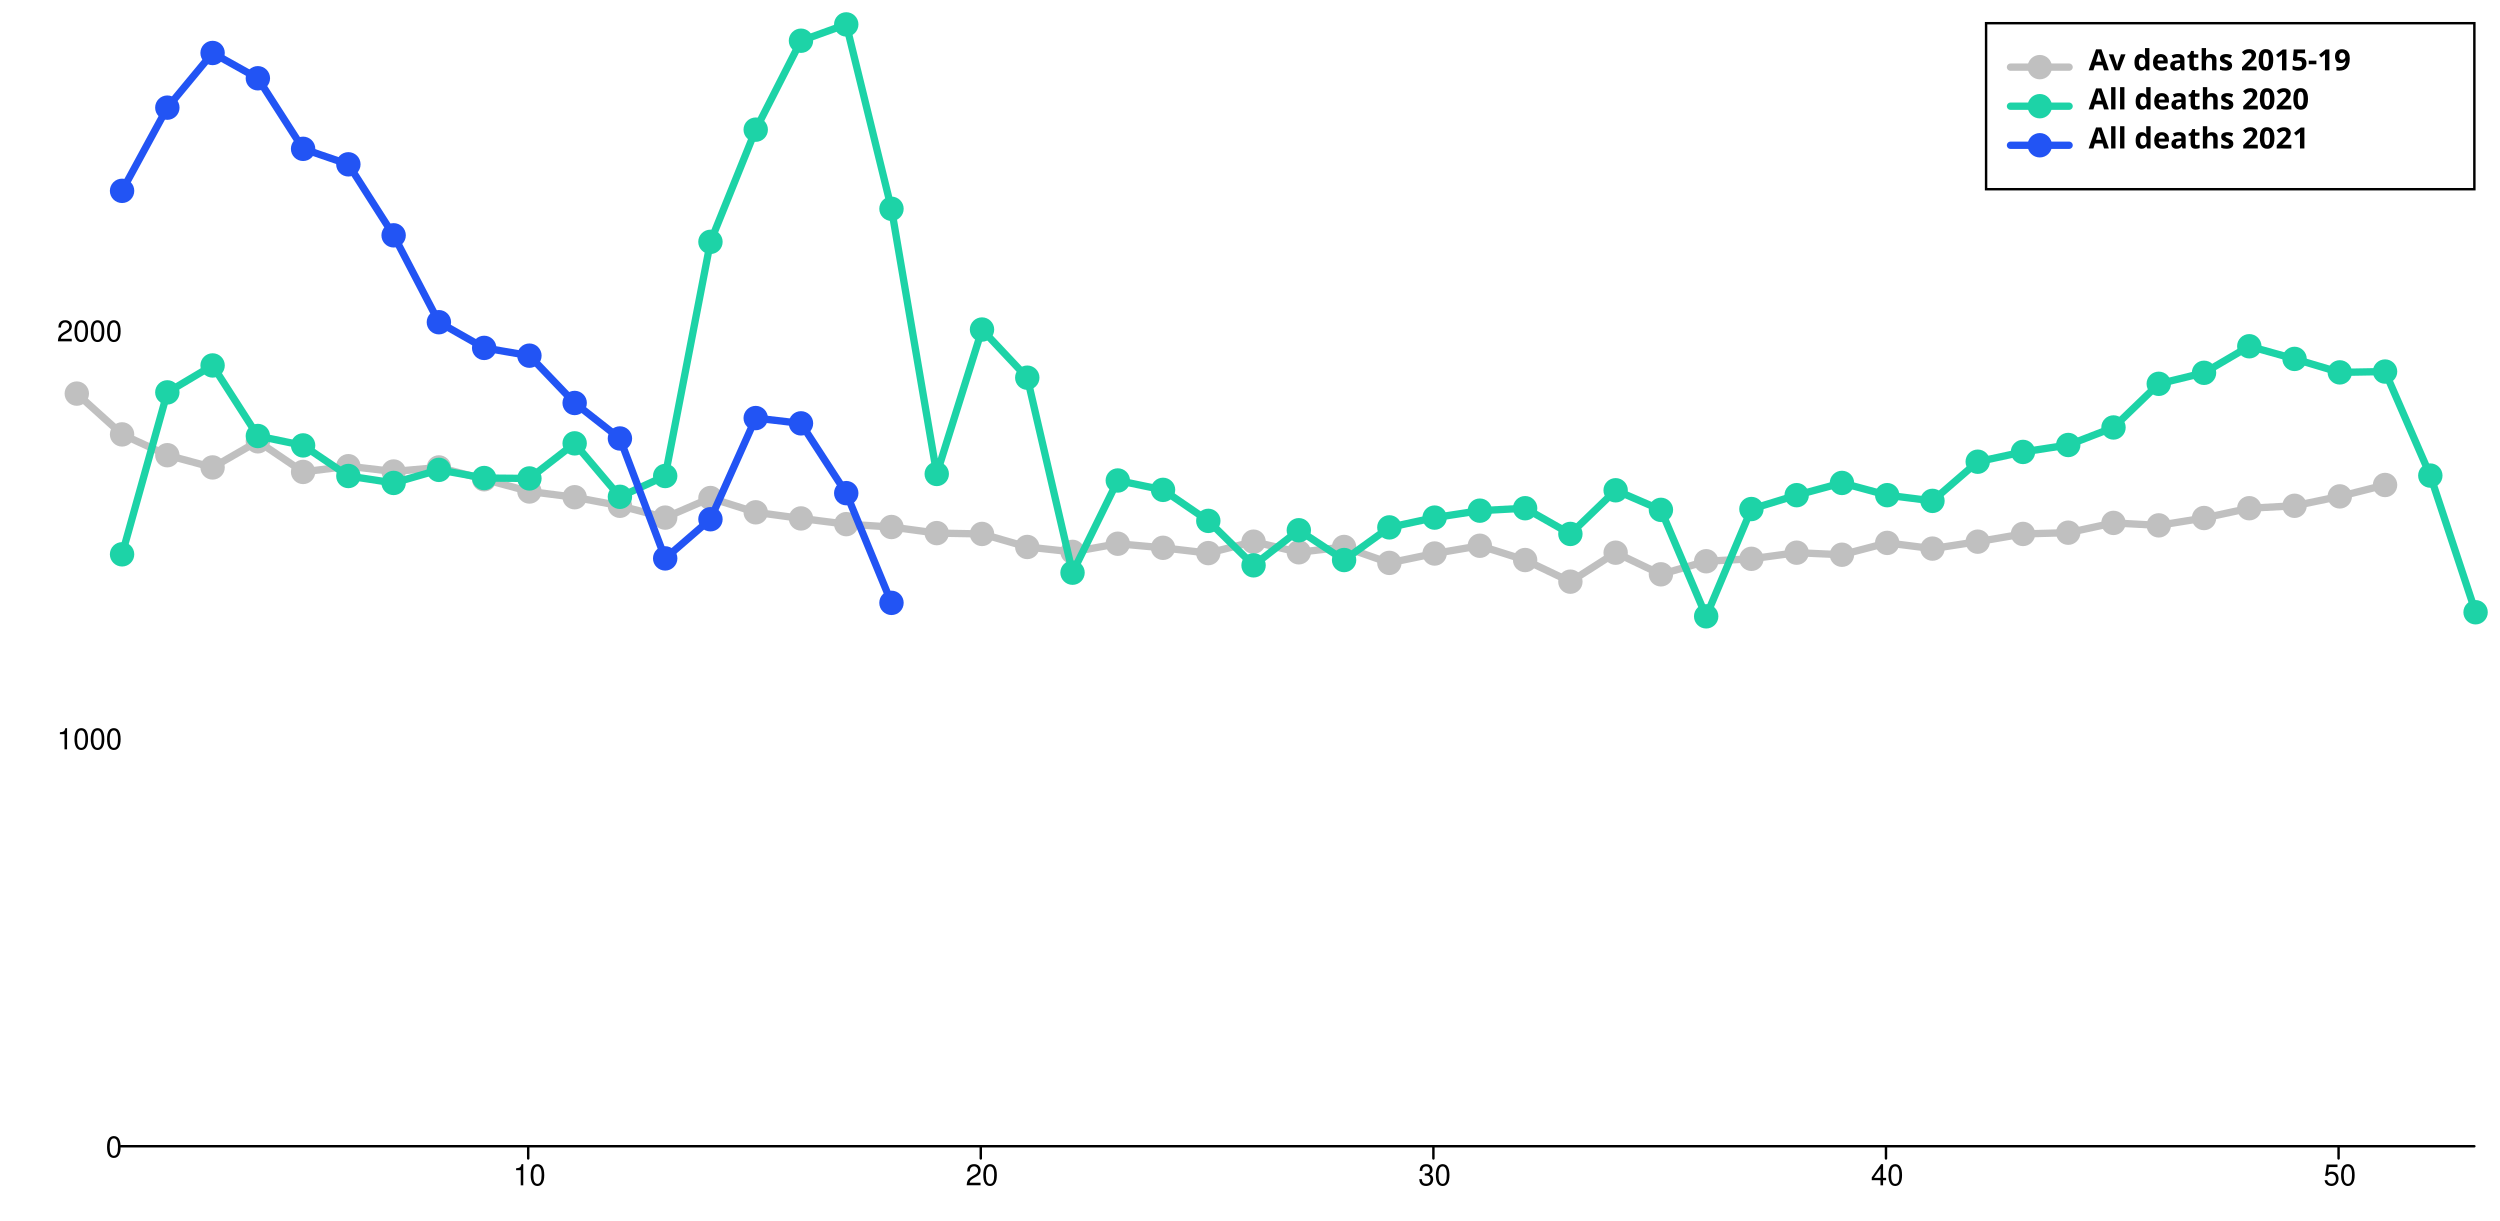
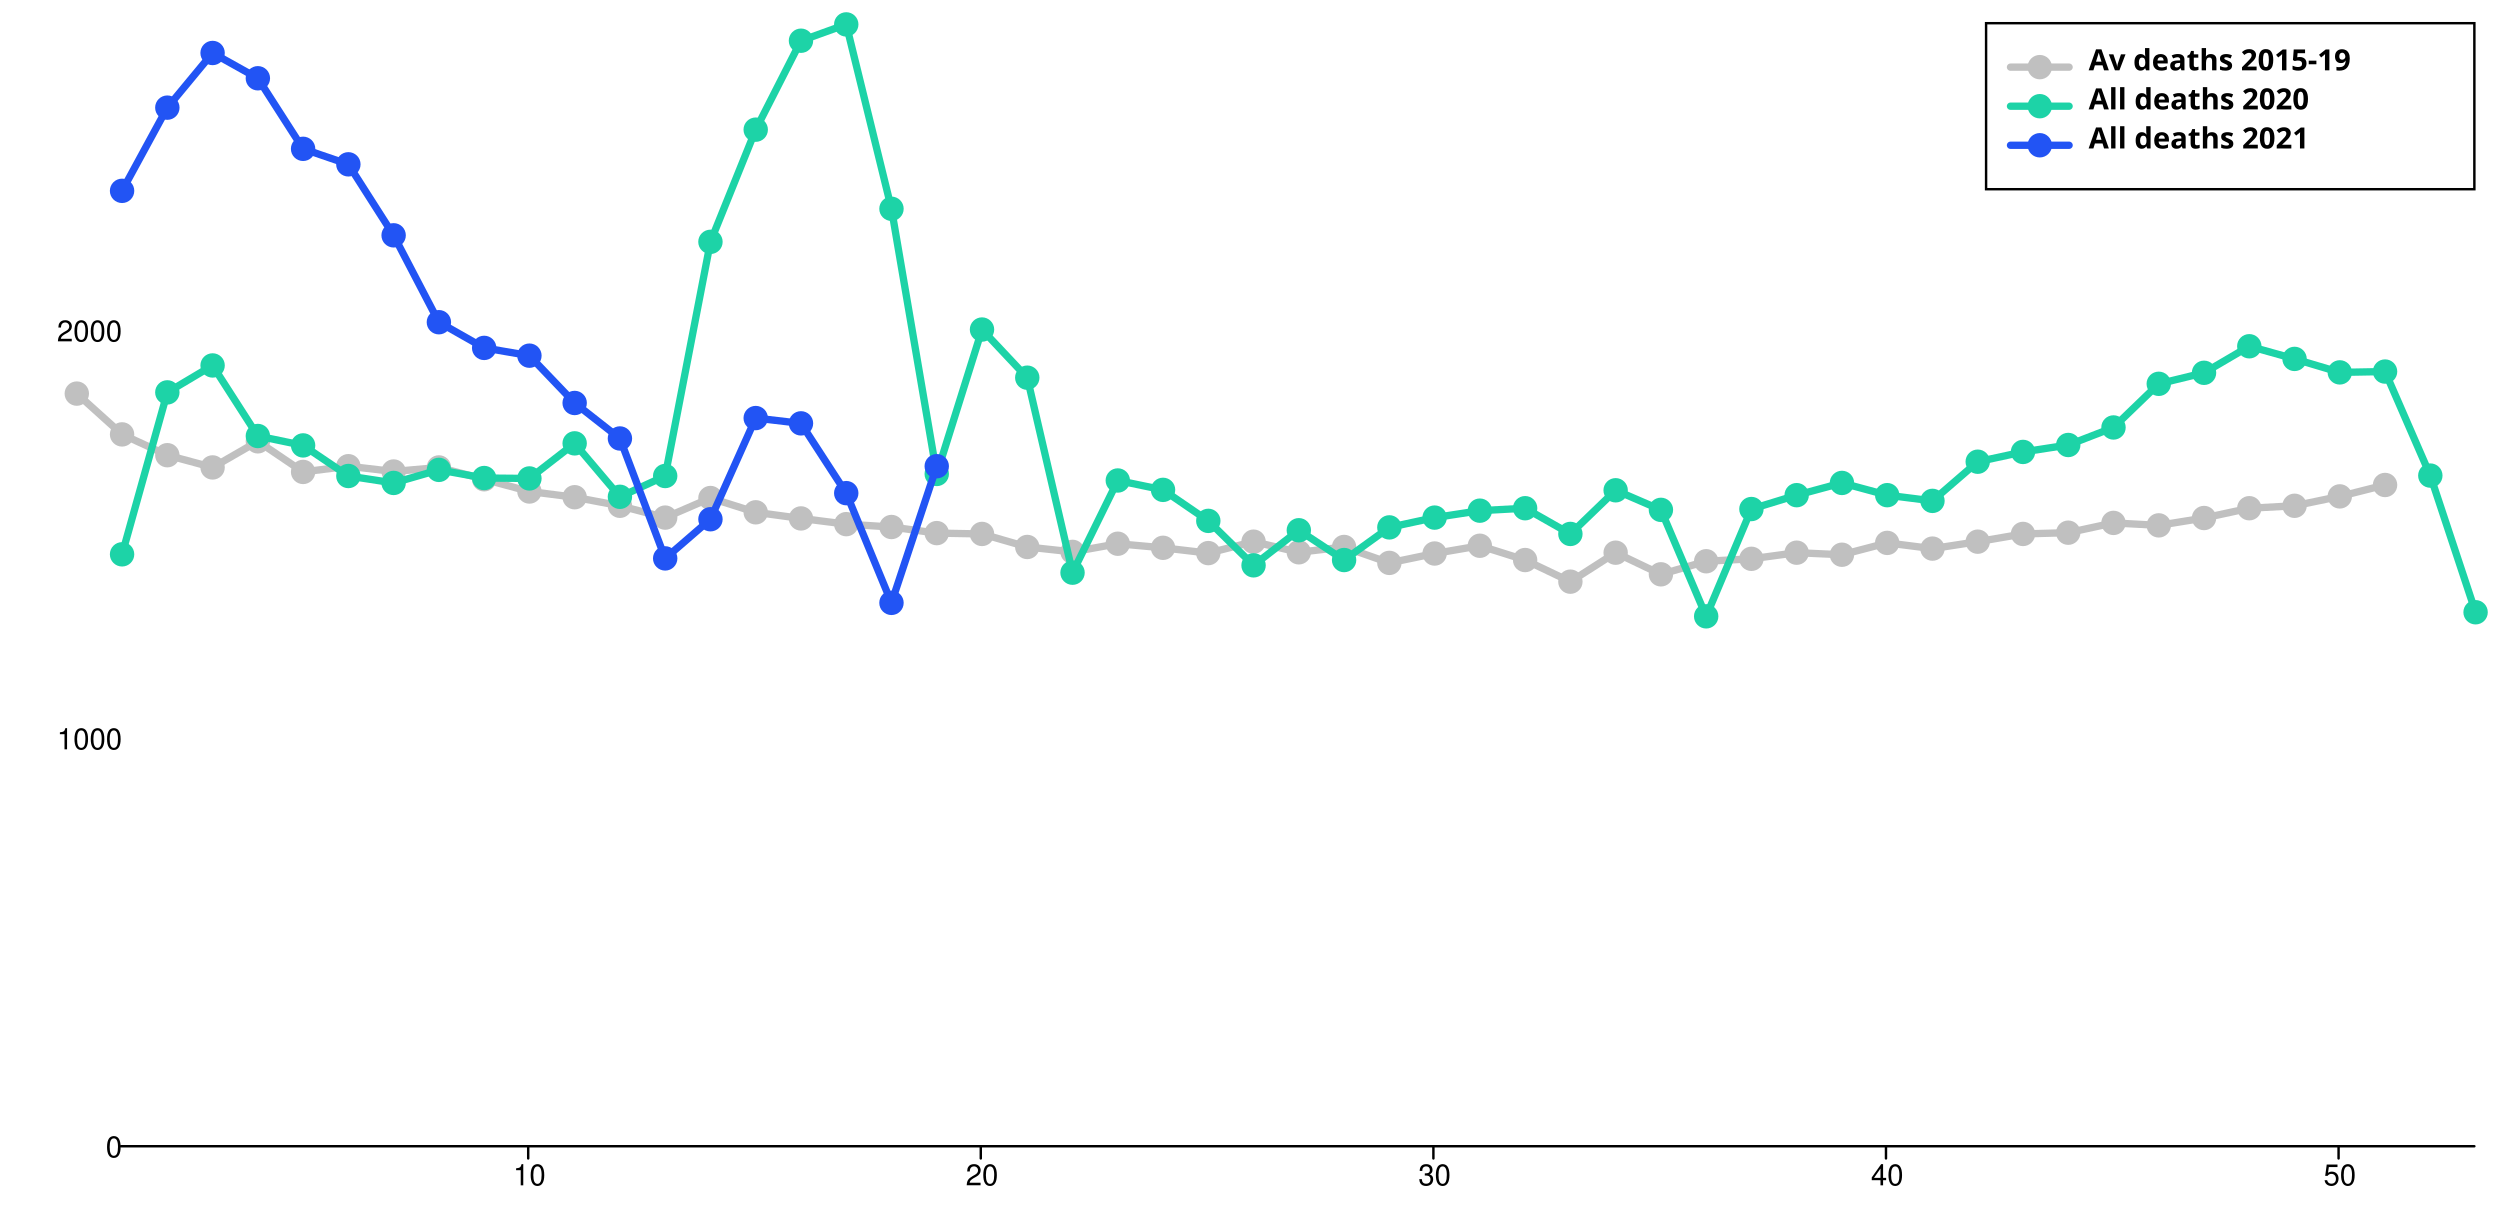
<svg xmlns="http://www.w3.org/2000/svg" width="1024" height="500" viewBox="0 0 1024 500" style="overflow:display" preserveAspectRatio="xMinYMin meet" overflow="visible">
  <defs>
    <style>
	.data-series path.line { fill-opacity: 0; stroke: black; }
	.data-series:hover path.line, .data-series.on path.line { cursor:pointer; }
	.data-series path.line.dotted { stroke-dasharray: 12 20 }
	#baseline:hover path.line, #baseline.on path.line { stroke-width: 5; }
	.data-series-0:hover circle, .data-series-0.on circle { display: inline; cursor:pointer; }
	#all-deaths-2020-under65:hover path.line, #all-deaths-2020-under65.on path.line { stroke-width: 5; }
	.data-series-1:hover circle, .data-series-1.on circle { display: inline; cursor:pointer; }
	#all-deaths-2021-under65:hover path.line, #all-deaths-2021-under65.on path.line { stroke-width: 5; }
	.data-series-2:hover circle, .data-series-2.on circle { display: inline; cursor:pointer; }
	.key rect { fill:transparent;stroke-width:1;stroke:black; }
	.key text { text-anchor:start;dominant-baseline:hanging;font-weight:bold;fill:black;stroke-width:0;font-family:sans-serif; }
	.graph-grid { font-family: "Helvetica Neue",Helvetica,Arial,"Lucida Grande",sans-serif; }
	.graph-grid line { stroke: black; stroke-width: 1; stroke-linecap: round; }
	.graph-grid.graph-grid-x text { text-anchor: middle; dominant-baseline: hanging; transform: translateY(10px); }
	.graph-grid.graph-grid-y text { text-anchor: end; dominant-baseline: middle; transform: translateX(-10px); }
	</style>
  </defs>
  <g class="graph-grid graph-grid-y">
    <line x1="49.50" y1="469.50" x2="1013.50" y2="469.50" data-left="50" />
    <text x="60" y="470" text-anchor="end">0</text>
    <text x="60" y="302.91" text-anchor="end">1000</text>
    <text x="60" y="135.819" text-anchor="end">2000</text>
    <text style="text-anchor:middle;dominant-baseline:hanging;font-weight:bold;transform: translateY(240px) rotate(-90deg);" />
  </g>
  <g class="graph-grid graph-grid-x">
    <line class="tick" x1="216.35" y1="469.50" x2="216.35" y2="474.50" />
    <text x="216.846" y="470" text-anchor="middle">10</text>
    <line class="tick" x1="401.73" y1="469.50" x2="401.73" y2="474.50" />
    <text x="402.231" y="470" text-anchor="middle">20</text>
    <line class="tick" x1="587.12" y1="469.50" x2="587.12" y2="474.50" />
    <text x="587.615" y="470" text-anchor="middle">30</text>
    <line class="tick" x1="772.50" y1="469.50" x2="772.50" y2="474.50" />
    <text x="773" y="470" text-anchor="middle">40</text>
    <line class="tick" x1="957.88" y1="469.50" x2="957.88" y2="474.50" />
    <text x="958.385" y="470" text-anchor="middle">50</text>
    <text style="text-anchor:middle;dominant-baseline:hanging;font-weight:bold;transform: translateY(240px) rotate(-90deg);" />
  </g>
  <g id="baseline" class="data-series data-series-0">
    <path d="M 31.46,161.22L 50.00,177.93L 68.54,186.45L 87.08,191.46L 105.62,180.77L 124.15,193.30L 142.69,190.96L 161.23,193.13L 179.77,191.46L 198.31,196.31L 216.85,201.32L 235.38,203.66L 253.92,207.17L 272.46,212.01L 291.00,203.99L 309.54,209.84L 328.08,212.35L 346.62,214.69L 365.15,215.86L 383.69,218.36L 402.23,218.70L 420.77,224.04L 439.31,226.05L 457.85,222.71L 476.38,224.38L 494.92,226.55L 513.46,221.87L 532.00,226.22L 550.54,224.04L 569.08,230.56L 587.62,226.72L 606.15,223.54L 624.69,229.39L 643.23,238.25L 661.77,226.38L 680.31,235.24L 698.85,229.89L 717.38,228.89L 735.92,226.38L 754.46,227.22L 773.00,222.37L 791.54,224.71L 810.08,221.87L 828.62,218.70L 847.15,218.19L 865.69,214.18L 884.23,215.19L 902.77,212.18L 921.31,208.17L 939.85,207.17L 958.38,203.32L 976.92,198.65" class="line" style="stroke:silver" stroke-width="3" stroke-linecap="round" />
    <circle cx="31.46" cy="161.22" data-y="1848.00" data-x="0" r="5" fill="silver" />
    <circle cx="50.00" cy="177.93" data-y="1748.00" data-x="1" r="5" fill="silver" />
    <circle cx="68.54" cy="186.45" data-y="1697.00" data-x="2" r="5" fill="silver" />
    <circle cx="87.08" cy="191.46" data-y="1667.00" data-x="3" r="5" fill="silver" />
    <circle cx="105.62" cy="180.77" data-y="1731.00" data-x="4" r="5" fill="silver" />
    <circle cx="124.15" cy="193.30" data-y="1656.00" data-x="5" r="5" fill="silver" />
    <circle cx="142.69" cy="190.96" data-y="1670.00" data-x="6" r="5" fill="silver" />
    <circle cx="161.23" cy="193.13" data-y="1657.00" data-x="7" r="5" fill="silver" />
    <circle cx="179.77" cy="191.46" data-y="1667.00" data-x="8" r="5" fill="silver" />
    <circle cx="198.31" cy="196.31" data-y="1638.00" data-x="9" r="5" fill="silver" />
    <circle cx="216.85" cy="201.32" data-y="1608.00" data-x="10" r="5" fill="silver" />
    <circle cx="235.38" cy="203.66" data-y="1594.00" data-x="11" r="5" fill="silver" />
    <circle cx="253.92" cy="207.17" data-y="1573.00" data-x="12" r="5" fill="silver" />
    <circle cx="272.46" cy="212.01" data-y="1544.00" data-x="13" r="5" fill="silver" />
    <circle cx="291.00" cy="203.99" data-y="1592.00" data-x="14" r="5" fill="silver" />
    <circle cx="309.54" cy="209.84" data-y="1557.00" data-x="15" r="5" fill="silver" />
    <circle cx="328.08" cy="212.35" data-y="1542.00" data-x="16" r="5" fill="silver" />
    <circle cx="346.62" cy="214.69" data-y="1528.00" data-x="17" r="5" fill="silver" />
    <circle cx="365.15" cy="215.86" data-y="1521.00" data-x="18" r="5" fill="silver" />
    <circle cx="383.69" cy="218.36" data-y="1506.00" data-x="19" r="5" fill="silver" />
    <circle cx="402.23" cy="218.70" data-y="1504.00" data-x="20" r="5" fill="silver" />
    <circle cx="420.77" cy="224.04" data-y="1472.00" data-x="21" r="5" fill="silver" />
    <circle cx="439.31" cy="226.05" data-y="1460.00" data-x="22" r="5" fill="silver" />
    <circle cx="457.85" cy="222.71" data-y="1480.00" data-x="23" r="5" fill="silver" />
    <circle cx="476.38" cy="224.38" data-y="1470.00" data-x="24" r="5" fill="silver" />
    <circle cx="494.92" cy="226.55" data-y="1457.00" data-x="25" r="5" fill="silver" />
    <circle cx="513.46" cy="221.87" data-y="1485.00" data-x="26" r="5" fill="silver" />
    <circle cx="532.00" cy="226.22" data-y="1459.00" data-x="27" r="5" fill="silver" />
    <circle cx="550.54" cy="224.04" data-y="1472.00" data-x="28" r="5" fill="silver" />
    <circle cx="569.08" cy="230.56" data-y="1433.00" data-x="29" r="5" fill="silver" />
    <circle cx="587.62" cy="226.72" data-y="1456.00" data-x="30" r="5" fill="silver" />
    <circle cx="606.15" cy="223.54" data-y="1475.00" data-x="31" r="5" fill="silver" />
    <circle cx="624.69" cy="229.39" data-y="1440.00" data-x="32" r="5" fill="silver" />
    <circle cx="643.23" cy="238.25" data-y="1387.00" data-x="33" r="5" fill="silver" />
    <circle cx="661.77" cy="226.38" data-y="1458.00" data-x="34" r="5" fill="silver" />
    <circle cx="680.31" cy="235.24" data-y="1405.00" data-x="35" r="5" fill="silver" />
    <circle cx="698.85" cy="229.89" data-y="1437.00" data-x="36" r="5" fill="silver" />
    <circle cx="717.38" cy="228.89" data-y="1443.00" data-x="37" r="5" fill="silver" />
    <circle cx="735.92" cy="226.38" data-y="1458.00" data-x="38" r="5" fill="silver" />
    <circle cx="754.46" cy="227.22" data-y="1453.00" data-x="39" r="5" fill="silver" />
    <circle cx="773.00" cy="222.37" data-y="1482.00" data-x="40" r="5" fill="silver" />
    <circle cx="791.54" cy="224.71" data-y="1468.00" data-x="41" r="5" fill="silver" />
    <circle cx="810.08" cy="221.87" data-y="1485.00" data-x="42" r="5" fill="silver" />
    <circle cx="828.62" cy="218.70" data-y="1504.00" data-x="43" r="5" fill="silver" />
    <circle cx="847.15" cy="218.19" data-y="1507.00" data-x="44" r="5" fill="silver" />
    <circle cx="865.69" cy="214.18" data-y="1531.00" data-x="45" r="5" fill="silver" />
    <circle cx="884.23" cy="215.19" data-y="1525.00" data-x="46" r="5" fill="silver" />
    <circle cx="902.77" cy="212.18" data-y="1543.00" data-x="47" r="5" fill="silver" />
    <circle cx="921.31" cy="208.17" data-y="1567.00" data-x="48" r="5" fill="silver" />
    <circle cx="939.85" cy="207.17" data-y="1573.00" data-x="49" r="5" fill="silver" />
    <circle cx="958.38" cy="203.32" data-y="1596.00" data-x="50" r="5" fill="silver" />
    <circle cx="976.92" cy="198.65" data-y="1624.00" data-x="51" r="5" fill="silver" />
  </g>
  <g id="all-deaths-2020-under65" class="data-series data-series-1">
    <path d="M 50.00,227.05L 68.54,160.72L 87.08,149.69L 105.62,178.59L 124.15,182.44L 142.69,194.97L 161.23,197.81L 179.77,192.46L 198.31,195.80L 216.85,195.97L 235.38,181.60L 253.92,203.49L 272.46,194.97L 291.00,99.06L 309.54,53.11L 328.08,16.68L 346.62,10.00L 365.15,85.52L 383.69,194.13L 402.23,134.98L 420.77,154.70L 439.31,234.57L 457.85,196.81L 476.38,200.65L 494.92,213.35L 513.46,231.56L 532.00,217.19L 550.54,229.39L 569.08,216.02L 587.62,212.01L 606.15,209.17L 624.69,208.17L 643.23,218.70L 661.77,200.82L 680.31,208.84L 698.85,252.45L 717.38,208.50L 735.92,202.82L 754.46,197.81L 773.00,202.82L 791.54,205.16L 810.08,189.12L 828.62,185.11L 847.15,182.27L 865.69,175.09L 884.23,157.21L 902.77,152.70L 921.31,141.83L 939.85,147.01L 958.38,152.53L 976.92,152.19L 995.46,194.80L 1014.00,250.78" class="line" style="stroke:#1DD3A7" stroke-width="3" stroke-linecap="round" />
    <circle cx="50.00" cy="227.05" data-y="1454.00" data-x="1" r="5" fill="#1DD3A7" />
    <circle cx="68.54" cy="160.72" data-y="1851.00" data-x="2" r="5" fill="#1DD3A7" />
    <circle cx="87.08" cy="149.69" data-y="1917.00" data-x="3" r="5" fill="#1DD3A7" />
    <circle cx="105.62" cy="178.59" data-y="1744.00" data-x="4" r="5" fill="#1DD3A7" />
    <circle cx="124.15" cy="182.44" data-y="1721.00" data-x="5" r="5" fill="#1DD3A7" />
    <circle cx="142.69" cy="194.97" data-y="1646.00" data-x="6" r="5" fill="#1DD3A7" />
    <circle cx="161.23" cy="197.81" data-y="1629.00" data-x="7" r="5" fill="#1DD3A7" />
    <circle cx="179.77" cy="192.46" data-y="1661.00" data-x="8" r="5" fill="#1DD3A7" />
    <circle cx="198.31" cy="195.80" data-y="1641.00" data-x="9" r="5" fill="#1DD3A7" />
    <circle cx="216.85" cy="195.97" data-y="1640.00" data-x="10" r="5" fill="#1DD3A7" />
    <circle cx="235.38" cy="181.60" data-y="1726.00" data-x="11" r="5" fill="#1DD3A7" />
    <circle cx="253.92" cy="203.49" data-y="1595.00" data-x="12" r="5" fill="#1DD3A7" />
    <circle cx="272.46" cy="194.97" data-y="1646.00" data-x="13" r="5" fill="#1DD3A7" />
    <circle cx="291.00" cy="99.06" data-y="2220.00" data-x="14" r="5" fill="#1DD3A7" />
    <circle cx="309.54" cy="53.11" data-y="2495.00" data-x="15" r="5" fill="#1DD3A7" />
    <circle cx="328.08" cy="16.68" data-y="2713.00" data-x="16" r="5" fill="#1DD3A7" />
    <circle cx="346.62" cy="10.00" data-y="2753.00" data-x="17" r="5" fill="#1DD3A7" />
    <circle cx="365.15" cy="85.52" data-y="2301.00" data-x="18" r="5" fill="#1DD3A7" />
    <circle cx="383.69" cy="194.13" data-y="1651.00" data-x="19" r="5" fill="#1DD3A7" />
    <circle cx="402.23" cy="134.98" data-y="2005.00" data-x="20" r="5" fill="#1DD3A7" />
    <circle cx="420.77" cy="154.70" data-y="1887.00" data-x="21" r="5" fill="#1DD3A7" />
    <circle cx="439.31" cy="234.57" data-y="1409.00" data-x="22" r="5" fill="#1DD3A7" />
    <circle cx="457.85" cy="196.81" data-y="1635.00" data-x="23" r="5" fill="#1DD3A7" />
    <circle cx="476.38" cy="200.65" data-y="1612.00" data-x="24" r="5" fill="#1DD3A7" />
    <circle cx="494.92" cy="213.35" data-y="1536.00" data-x="25" r="5" fill="#1DD3A7" />
    <circle cx="513.46" cy="231.56" data-y="1427.00" data-x="26" r="5" fill="#1DD3A7" />
    <circle cx="532.00" cy="217.19" data-y="1513.00" data-x="27" r="5" fill="#1DD3A7" />
    <circle cx="550.54" cy="229.39" data-y="1440.00" data-x="28" r="5" fill="#1DD3A7" />
    <circle cx="569.08" cy="216.02" data-y="1520.00" data-x="29" r="5" fill="#1DD3A7" />
    <circle cx="587.62" cy="212.01" data-y="1544.00" data-x="30" r="5" fill="#1DD3A7" />
    <circle cx="606.15" cy="209.17" data-y="1561.00" data-x="31" r="5" fill="#1DD3A7" />
    <circle cx="624.69" cy="208.17" data-y="1567.00" data-x="32" r="5" fill="#1DD3A7" />
    <circle cx="643.23" cy="218.70" data-y="1504.00" data-x="33" r="5" fill="#1DD3A7" />
    <circle cx="661.77" cy="200.82" data-y="1611.00" data-x="34" r="5" fill="#1DD3A7" />
    <circle cx="680.31" cy="208.84" data-y="1563.00" data-x="35" r="5" fill="#1DD3A7" />
    <circle cx="698.85" cy="252.45" data-y="1302.00" data-x="36" r="5" fill="#1DD3A7" />
    <circle cx="717.38" cy="208.50" data-y="1565.00" data-x="37" r="5" fill="#1DD3A7" />
    <circle cx="735.92" cy="202.82" data-y="1599.00" data-x="38" r="5" fill="#1DD3A7" />
    <circle cx="754.46" cy="197.81" data-y="1629.00" data-x="39" r="5" fill="#1DD3A7" />
    <circle cx="773.00" cy="202.82" data-y="1599.00" data-x="40" r="5" fill="#1DD3A7" />
    <circle cx="791.54" cy="205.16" data-y="1585.00" data-x="41" r="5" fill="#1DD3A7" />
    <circle cx="810.08" cy="189.12" data-y="1681.00" data-x="42" r="5" fill="#1DD3A7" />
    <circle cx="828.62" cy="185.11" data-y="1705.00" data-x="43" r="5" fill="#1DD3A7" />
    <circle cx="847.15" cy="182.27" data-y="1722.00" data-x="44" r="5" fill="#1DD3A7" />
    <circle cx="865.69" cy="175.09" data-y="1765.00" data-x="45" r="5" fill="#1DD3A7" />
    <circle cx="884.23" cy="157.21" data-y="1872.00" data-x="46" r="5" fill="#1DD3A7" />
    <circle cx="902.77" cy="152.70" data-y="1899.00" data-x="47" r="5" fill="#1DD3A7" />
    <circle cx="921.31" cy="141.83" data-y="1964.00" data-x="48" r="5" fill="#1DD3A7" />
    <circle cx="939.85" cy="147.01" data-y="1933.00" data-x="49" r="5" fill="#1DD3A7" />
    <circle cx="958.38" cy="152.53" data-y="1900.00" data-x="50" r="5" fill="#1DD3A7" />
    <circle cx="976.92" cy="152.19" data-y="1902.00" data-x="51" r="5" fill="#1DD3A7" />
    <circle cx="995.46" cy="194.80" data-y="1647.00" data-x="52" r="5" fill="#1DD3A7" />
    <circle cx="1014.00" cy="250.78" data-y="1312.00" data-x="53" r="5" fill="#1DD3A7" />
  </g>
  <g id="all-deaths-2021-under65" class="data-series data-series-2">
-     <path d="M 50.00,78.17L 68.54,44.09L 87.08,21.70L 105.62,32.06L 124.15,60.96L 142.69,67.31L 161.23,96.39L 179.77,131.98L 198.31,142.50L 216.85,145.68L 235.38,165.06L 253.92,179.60L 272.46,228.72L 291.00,212.68L 309.54,171.24L 328.08,173.41L 346.62,201.99L 365.15,246.93" class="line" style="stroke:#2254F4" stroke-width="3" stroke-linecap="round" />
+     <path d="M 50.00,78.17L 68.54,44.09L 87.08,21.70L 105.62,32.06L 124.15,60.96L 142.69,67.31L 161.23,96.39L 179.77,131.98L 198.31,142.50L 216.85,145.68L 235.38,165.06L 253.92,179.60L 272.46,228.72L 291.00,212.68L 309.54,171.24L 328.08,173.41L 346.62,201.99L 365.15,246.93L 383.69,190.96" class="line" style="stroke:#2254F4" stroke-width="3" stroke-linecap="round" />
    <circle cx="50.00" cy="78.17" data-y="2345.00" data-x="1" r="5" fill="#2254F4" />
    <circle cx="68.54" cy="44.09" data-y="2549.00" data-x="2" r="5" fill="#2254F4" />
    <circle cx="87.08" cy="21.70" data-y="2683.00" data-x="3" r="5" fill="#2254F4" />
    <circle cx="105.62" cy="32.06" data-y="2621.00" data-x="4" r="5" fill="#2254F4" />
    <circle cx="124.15" cy="60.96" data-y="2448.00" data-x="5" r="5" fill="#2254F4" />
    <circle cx="142.69" cy="67.31" data-y="2410.00" data-x="6" r="5" fill="#2254F4" />
    <circle cx="161.23" cy="96.39" data-y="2236.00" data-x="7" r="5" fill="#2254F4" />
    <circle cx="179.77" cy="131.98" data-y="2023.00" data-x="8" r="5" fill="#2254F4" />
    <circle cx="198.31" cy="142.50" data-y="1960.00" data-x="9" r="5" fill="#2254F4" />
    <circle cx="216.85" cy="145.68" data-y="1941.00" data-x="10" r="5" fill="#2254F4" />
    <circle cx="235.38" cy="165.06" data-y="1825.00" data-x="11" r="5" fill="#2254F4" />
    <circle cx="253.92" cy="179.60" data-y="1738.00" data-x="12" r="5" fill="#2254F4" />
    <circle cx="272.46" cy="228.72" data-y="1444.00" data-x="13" r="5" fill="#2254F4" />
    <circle cx="291.00" cy="212.68" data-y="1540.00" data-x="14" r="5" fill="#2254F4" />
    <circle cx="309.54" cy="171.24" data-y="1788.00" data-x="15" r="5" fill="#2254F4" />
    <circle cx="328.08" cy="173.41" data-y="1775.00" data-x="16" r="5" fill="#2254F4" />
    <circle cx="346.62" cy="201.99" data-y="1604.00" data-x="17" r="5" fill="#2254F4" />
    <circle cx="365.15" cy="246.93" data-y="1335.00" data-x="18" r="5" fill="#2254F4" />
+     <circle cx="383.69" cy="190.96" data-y="1670.00" data-x="19" r="5" fill="#2254F4" />
  </g>
  <g class="key">
    <rect x="813.5" y="9.5" width="200" height="68" />
    <g id="baseline-key">&gt;	<text x="823.5" y="19.5">
        <tspan dx="32" dy="0">Av deaths 2015-19</tspan>
      </text>
      <path d="M823.50,27.50 l 24 0" class="line" style="stroke:silver" stroke-width="3" stroke-linecap="round" />
      <circle cx="835.50" cy="27.50" r="5" fill="silver" />
    </g>
    <g id="all-deaths-2020-under65-key">&gt;	<text x="823.5" y="35.5">
        <tspan dx="32" dy="0">All deaths 2020</tspan>
      </text>
      <path d="M823.50,43.50 l 24 0" class="line" style="stroke:#1DD3A7" stroke-width="3" stroke-linecap="round" />
      <circle cx="835.50" cy="43.50" r="5" fill="#1DD3A7" />
    </g>
    <g id="all-deaths-2021-under65-key">&gt;	<text x="823.5" y="51.5">
        <tspan dx="32" dy="0">All deaths 2021</tspan>
      </text>
      <path d="M823.50,59.50 l 24 0" class="line" style="stroke:#2254F4" stroke-width="3" stroke-linecap="round" />
      <circle cx="835.50" cy="59.50" r="5" fill="#2254F4" />
    </g>
  </g>
</svg>
